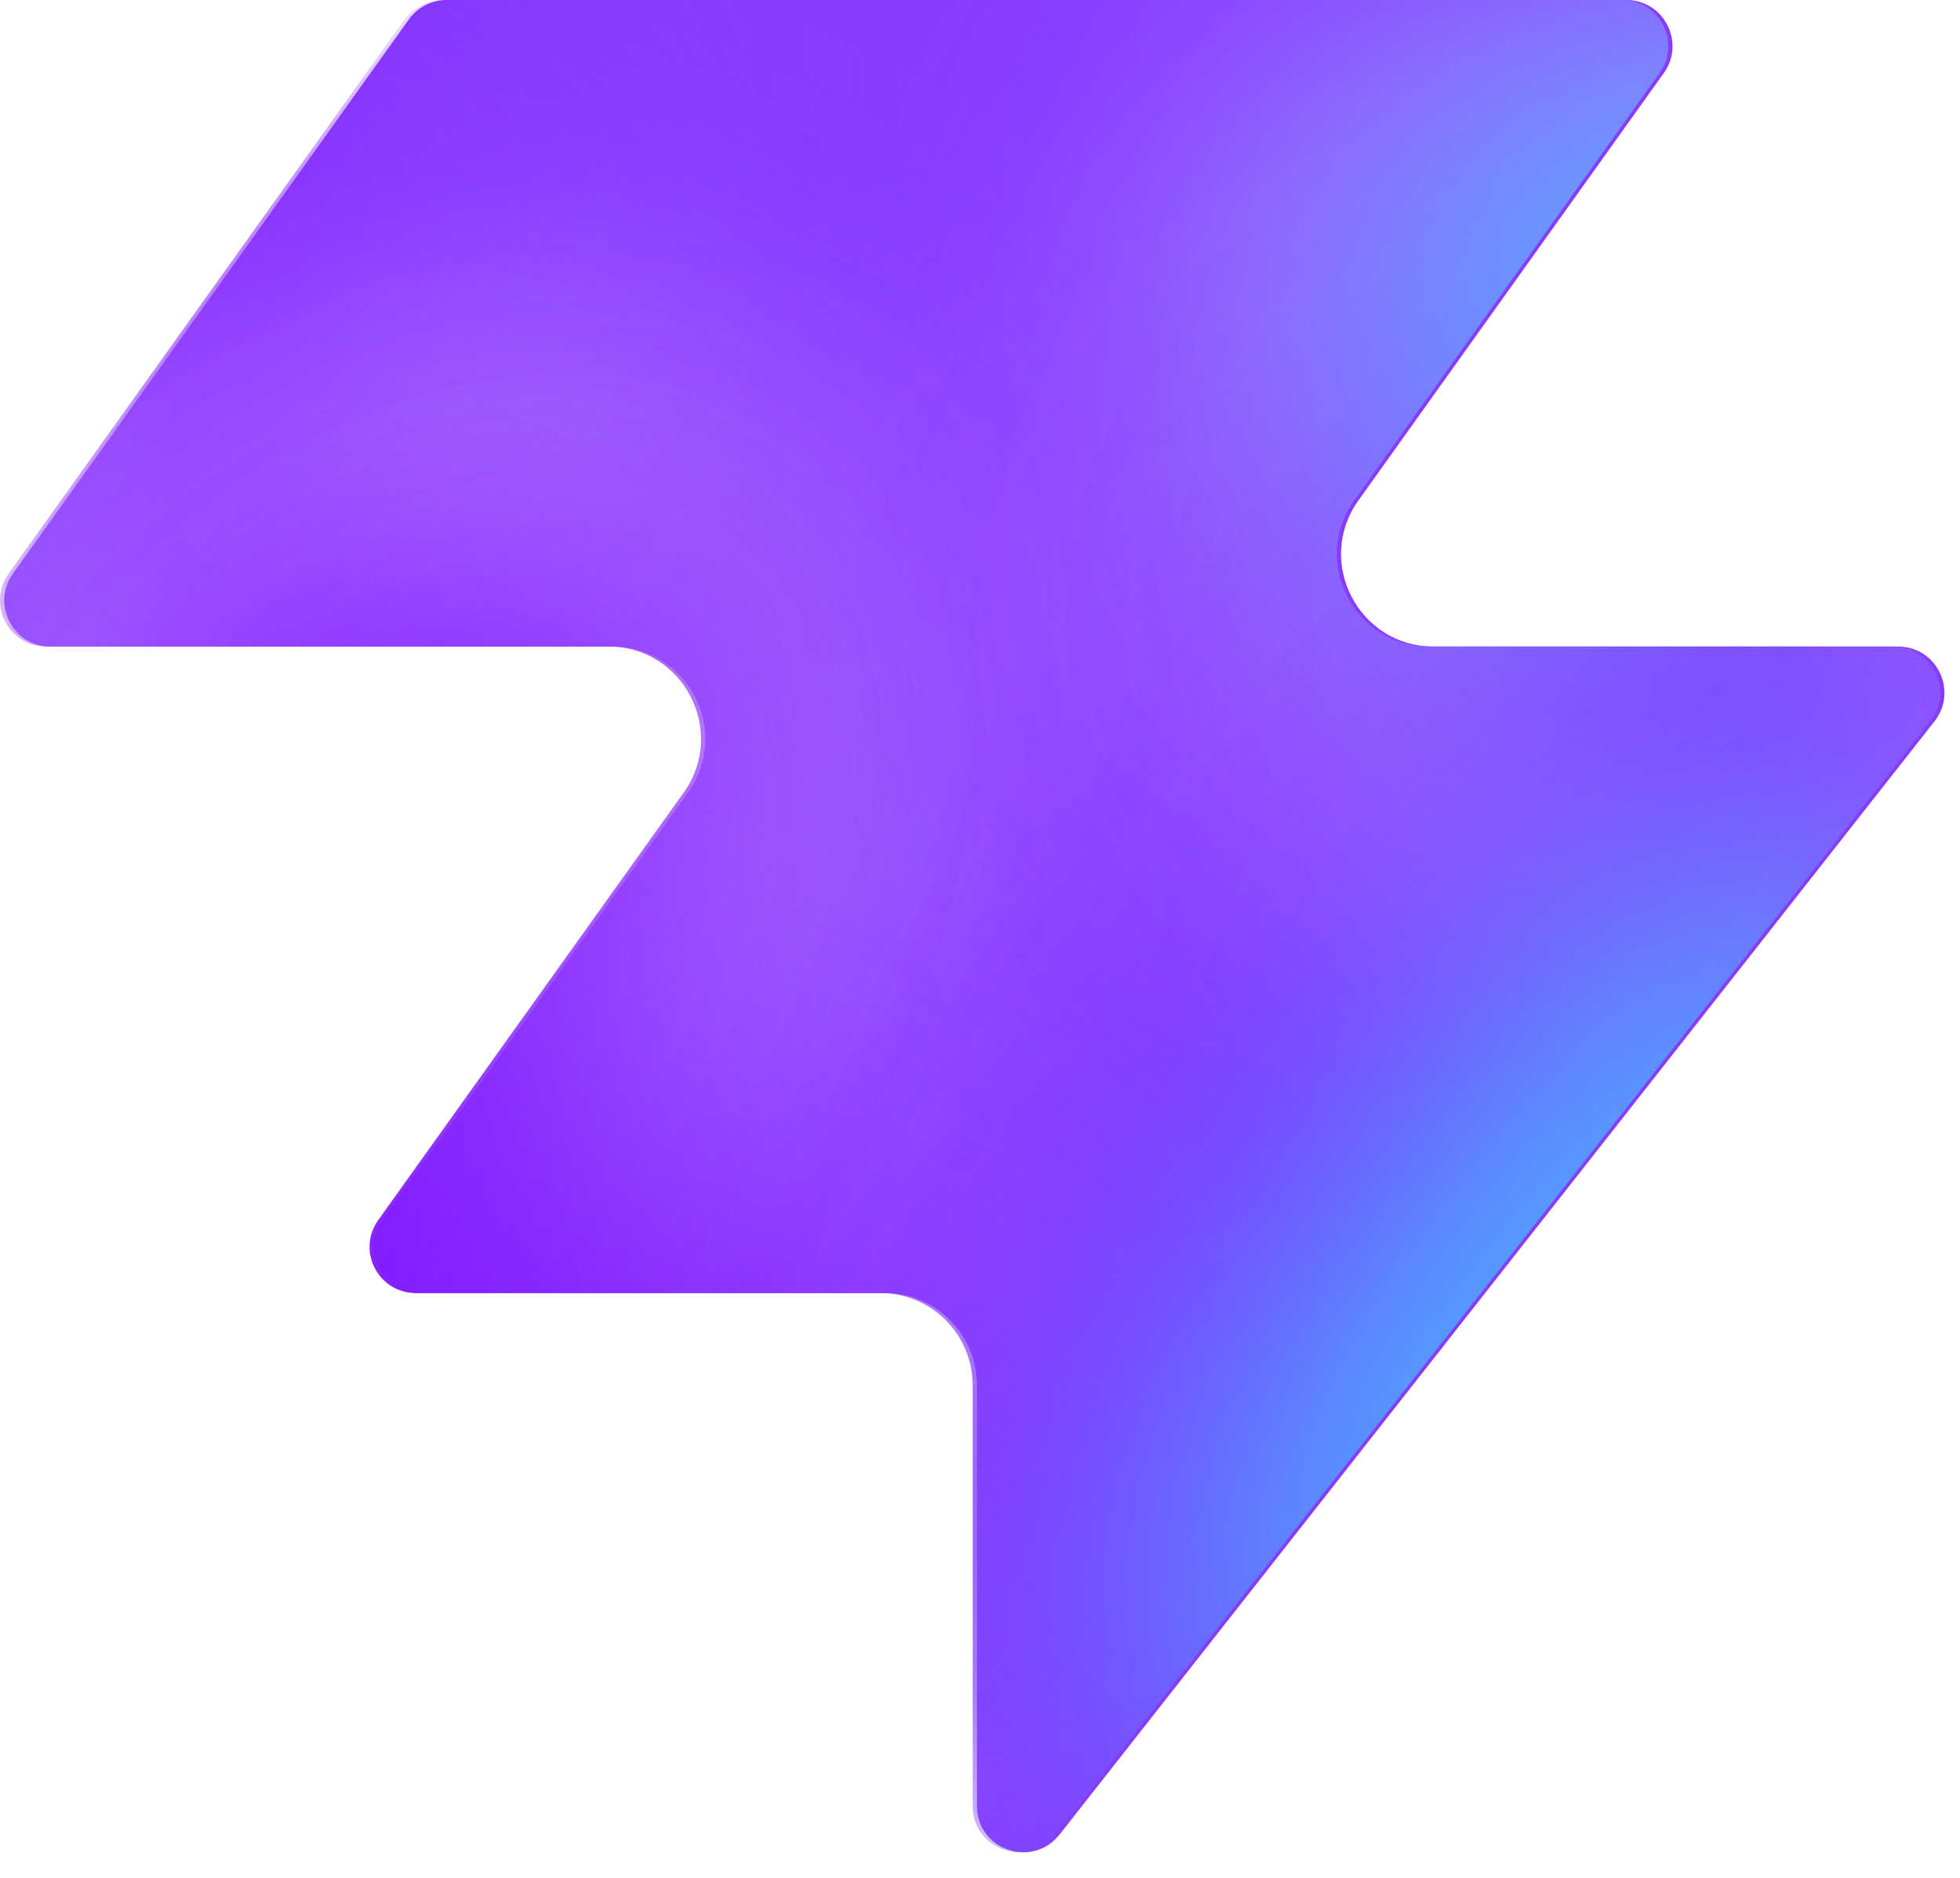
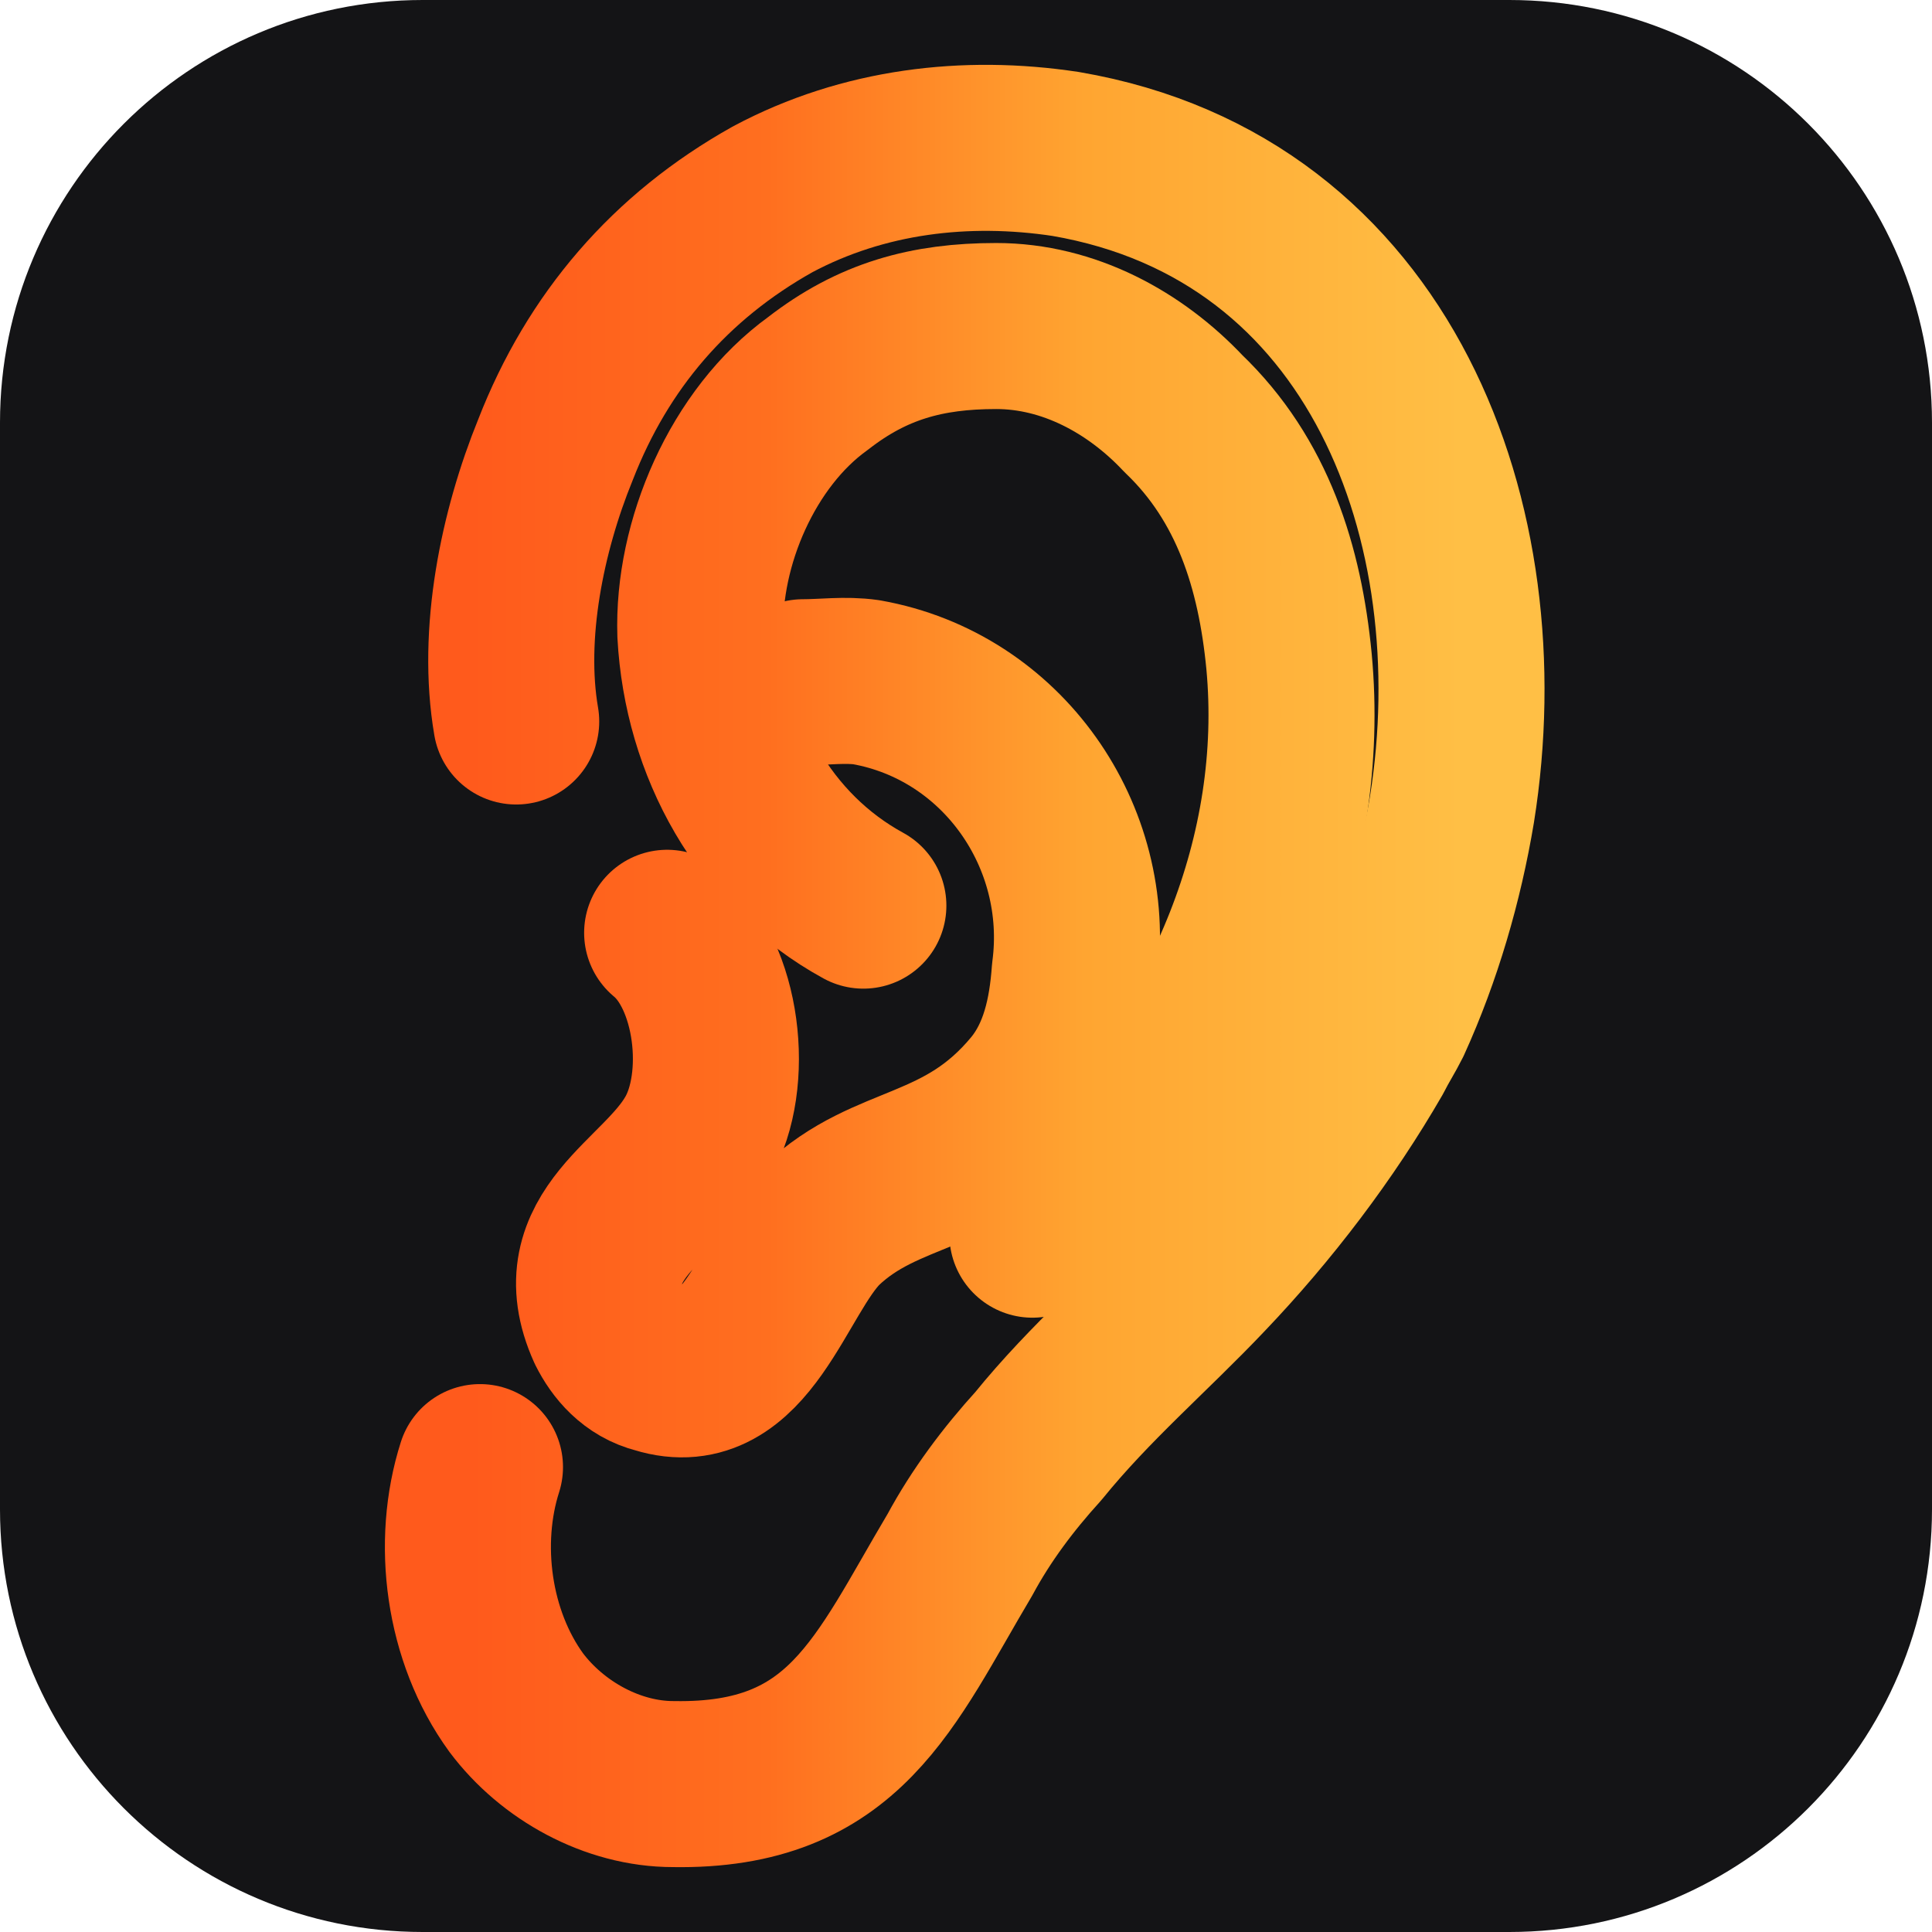
- <svg xmlns="http://www.w3.org/2000/svg" width="48" height="46" fill="none" viewBox="0 0 48 46">
-   <path fill="#863bff" d="M25.946 44.938c-.664.845-2.021.375-2.021-.698V33.937a2.26 2.26 0 0 0-2.262-2.262H10.287c-.92 0-1.456-1.04-.92-1.788l7.48-10.471c1.07-1.497 0-3.578-1.842-3.578H1.237c-.92 0-1.456-1.04-.92-1.788L10.013.474c.214-.297.556-.474.92-.474h28.894c.92 0 1.456 1.04.92 1.788l-7.48 10.471c-1.07 1.498 0 3.579 1.842 3.579h11.377c.943 0 1.473 1.088.89 1.83L25.947 44.94z" style="fill:#863bff;fill:color(display-p3 .525 .23 1);fill-opacity:1" />
-   <mask id="a" width="48" height="46" x="0" y="0" maskUnits="userSpaceOnUse" style="mask-type:alpha">
-     <path fill="#000" d="M25.842 44.938c-.664.844-2.021.375-2.021-.698V33.937a2.26 2.26 0 0 0-2.262-2.262H10.183c-.92 0-1.456-1.04-.92-1.788l7.48-10.471c1.07-1.498 0-3.579-1.842-3.579H1.133c-.92 0-1.456-1.04-.92-1.787L9.91.473c.214-.297.556-.474.92-.474h28.894c.92 0 1.456 1.04.92 1.788l-7.48 10.471c-1.07 1.498 0 3.578 1.842 3.578h11.377c.943 0 1.473 1.088.89 1.832L25.843 44.94z" style="fill:#000;fill-opacity:1" />
-   </mask>
-   <g mask="url(#a)">
-     <g filter="url(#b)">
-       <ellipse cx="5.508" cy="14.704" fill="#ede6ff" rx="5.508" ry="14.704" style="fill:#ede6ff;fill:color(display-p3 .927 .903 1);fill-opacity:1" transform="matrix(.00324 1 1 -.00324 -4.47 31.516)" />
+ <svg xmlns="http://www.w3.org/2000/svg" viewBox="0 0 64 64" role="img" aria-label="transkribierBAR">
+   <defs>
+     <linearGradient id="g" gradientUnits="userSpaceOnUse" x1="15.6" y1="0" x2="48.4" y2="0">
+       <stop offset="0" stop-color="#ff5a1c" />
+       <stop offset=".3" stop-color="#ff6f1f" />
+       <stop offset=".62" stop-color="#ffa531" />
+       <stop offset="1" stop-color="#ffbf45" />
+     </linearGradient>
+     <g id="s">
+       <path d="M17.1 23.9C16.6 21 17.3 17.6 18.4 14.9C19.8 11.3 22.2 8.5 25.6 6.6C28.6 5 32 4.6 35.3 5.1C45.8 6.9 49.6 17.4 48.1 26.8C47.7 29.2 47 31.6 46 33.8C45.8 34.2 45.6 34.5 45.4 34.9C43.9 37.5 42 40 39.9 42.2C38.1 44.1 36.1 45.8 34.4 47.9C33.4 49 32.5 50.2 31.8 51.5C29.3 55.7 28 59.2 22.3 59.1C20.3 59.1 18.3 58 17.1 56.4C15.5 54.2 15.1 51.1 15.9 48.6" />
+       <path d="M26.6 22.6C27.3 22.6 28 22.5 28.7 22.6C33.2 23.4 36.2 27.7 35.6 32.2C35.5 33.6 35.2 35 34.3 36.1C31.9 39 29.4 38.5 27.2 40.6C25.6 42.2 24.7 46.3 21.8 45.4C21 45.2 20.5 44.6 20.2 44C18.8 40.9 21.9 39.8 23.1 37.7C24.2 35.8 23.8 32.3 22.1 30.9" />
+       <path d="M28.6 30C25.3 28.2 23.4 24.7 23.2 21C23.1 18 24.6 14.5 27.1 12.7C28.9 11.3 30.7 10.8 33 10.8C35.4 10.8 37.6 12 39.2 13.7C41.5 15.9 42.4 18.8 42.7 21.9C43.3 28.3 40.6 34.6 36.1 39.2C35.5 39.8 34.9 40.4 34.2 40.9" />
    </g>
-     <g filter="url(#c)">
-       <ellipse cx="10.399" cy="29.851" fill="#ede6ff" rx="10.399" ry="29.851" style="fill:#ede6ff;fill:color(display-p3 .927 .903 1);fill-opacity:1" transform="matrix(.00324 1 1 -.00324 -39.328 7.883)" />
-     </g>
-     <g filter="url(#d)">
-       <ellipse cx="5.508" cy="30.487" fill="#7e14ff" rx="5.508" ry="30.487" style="fill:#7e14ff;fill:color(display-p3 .492 .077 1);fill-opacity:1" transform="rotate(89.814 -25.913 -14.639)scale(1 -1)" />
-     </g>
-     <g filter="url(#e)">
-       <ellipse cx="5.508" cy="30.599" fill="#7e14ff" rx="5.508" ry="30.599" style="fill:#7e14ff;fill:color(display-p3 .492 .077 1);fill-opacity:1" transform="rotate(89.814 -32.644 -3.334)scale(1 -1)" />
-     </g>
-     <g filter="url(#f)">
-       <ellipse cx="5.508" cy="30.599" fill="#7e14ff" rx="5.508" ry="30.599" style="fill:#7e14ff;fill:color(display-p3 .492 .077 1);fill-opacity:1" transform="matrix(.00324 1 1 -.00324 -34.34 30.47)" />
-     </g>
-     <g filter="url(#g)">
-       <ellipse cx="14.072" cy="22.078" fill="#ede6ff" rx="14.072" ry="22.078" style="fill:#ede6ff;fill:color(display-p3 .927 .903 1);fill-opacity:1" transform="rotate(93.35 24.506 48.493)scale(-1 1)" />
-     </g>
-     <g filter="url(#h)">
-       <ellipse cx="3.47" cy="21.501" fill="#7e14ff" rx="3.47" ry="21.501" style="fill:#7e14ff;fill:color(display-p3 .492 .077 1);fill-opacity:1" transform="rotate(89.009 28.708 47.59)scale(-1 1)" />
-     </g>
-     <g filter="url(#i)">
-       <ellipse cx="3.47" cy="21.501" fill="#7e14ff" rx="3.47" ry="21.501" style="fill:#7e14ff;fill:color(display-p3 .492 .077 1);fill-opacity:1" transform="rotate(89.009 28.708 47.59)scale(-1 1)" />
-     </g>
-     <g filter="url(#j)">
-       <ellipse cx=".387" cy="8.972" fill="#7e14ff" rx="4.407" ry="29.108" style="fill:#7e14ff;fill:color(display-p3 .492 .077 1);fill-opacity:1" transform="rotate(39.51 .387 8.972)" />
-     </g>
-     <g filter="url(#k)">
-       <ellipse cx="47.523" cy="-6.092" fill="#7e14ff" rx="4.407" ry="29.108" style="fill:#7e14ff;fill:color(display-p3 .492 .077 1);fill-opacity:1" transform="rotate(37.892 47.523 -6.092)" />
-     </g>
-     <g filter="url(#l)">
-       <ellipse cx="41.412" cy="6.333" fill="#47bfff" rx="5.971" ry="9.665" style="fill:#47bfff;fill:color(display-p3 .28 .748 1);fill-opacity:1" transform="rotate(37.892 41.412 6.333)" />
-     </g>
-     <g filter="url(#m)">
-       <ellipse cx="-1.879" cy="38.332" fill="#7e14ff" rx="4.407" ry="29.108" style="fill:#7e14ff;fill:color(display-p3 .492 .077 1);fill-opacity:1" transform="rotate(37.892 -1.88 38.332)" />
-     </g>
-     <g filter="url(#n)">
-       <ellipse cx="-1.879" cy="38.332" fill="#7e14ff" rx="4.407" ry="29.108" style="fill:#7e14ff;fill:color(display-p3 .492 .077 1);fill-opacity:1" transform="rotate(37.892 -1.88 38.332)" />
-     </g>
-     <g filter="url(#o)">
-       <ellipse cx="35.651" cy="29.907" fill="#7e14ff" rx="4.407" ry="29.108" style="fill:#7e14ff;fill:color(display-p3 .492 .077 1);fill-opacity:1" transform="rotate(37.892 35.651 29.907)" />
-     </g>
-     <g filter="url(#p)">
-       <ellipse cx="38.418" cy="32.4" fill="#47bfff" rx="5.971" ry="15.297" style="fill:#47bfff;fill:color(display-p3 .28 .748 1);fill-opacity:1" transform="rotate(37.892 38.418 32.4)" />
-     </g>
-   </g>
-   <defs>
-     <filter id="b" width="60.045" height="41.654" x="-19.77" y="16.149" color-interpolation-filters="sRGB" filterUnits="userSpaceOnUse">
-       <feFlood flood-opacity="0" result="BackgroundImageFix" />
-       <feBlend in="SourceGraphic" in2="BackgroundImageFix" result="shape" />
-       <feGaussianBlur result="effect1_foregroundBlur_2002_17158" stdDeviation="7.659" />
-     </filter>
-     <filter id="c" width="90.34" height="51.437" x="-54.613" y="-7.533" color-interpolation-filters="sRGB" filterUnits="userSpaceOnUse">
-       <feFlood flood-opacity="0" result="BackgroundImageFix" />
-       <feBlend in="SourceGraphic" in2="BackgroundImageFix" result="shape" />
-       <feGaussianBlur result="effect1_foregroundBlur_2002_17158" stdDeviation="7.659" />
-     </filter>
-     <filter id="d" width="79.355" height="29.4" x="-49.64" y="2.03" color-interpolation-filters="sRGB" filterUnits="userSpaceOnUse">
-       <feFlood flood-opacity="0" result="BackgroundImageFix" />
-       <feBlend in="SourceGraphic" in2="BackgroundImageFix" result="shape" />
-       <feGaussianBlur result="effect1_foregroundBlur_2002_17158" stdDeviation="4.596" />
-     </filter>
-     <filter id="e" width="79.579" height="29.4" x="-45.045" y="20.029" color-interpolation-filters="sRGB" filterUnits="userSpaceOnUse">
-       <feFlood flood-opacity="0" result="BackgroundImageFix" />
-       <feBlend in="SourceGraphic" in2="BackgroundImageFix" result="shape" />
-       <feGaussianBlur result="effect1_foregroundBlur_2002_17158" stdDeviation="4.596" />
-     </filter>
-     <filter id="f" width="79.579" height="29.4" x="-43.513" y="21.178" color-interpolation-filters="sRGB" filterUnits="userSpaceOnUse">
-       <feFlood flood-opacity="0" result="BackgroundImageFix" />
-       <feBlend in="SourceGraphic" in2="BackgroundImageFix" result="shape" />
-       <feGaussianBlur result="effect1_foregroundBlur_2002_17158" stdDeviation="4.596" />
-     </filter>
-     <filter id="g" width="74.749" height="58.852" x="15.756" y="-17.901" color-interpolation-filters="sRGB" filterUnits="userSpaceOnUse">
-       <feFlood flood-opacity="0" result="BackgroundImageFix" />
-       <feBlend in="SourceGraphic" in2="BackgroundImageFix" result="shape" />
-       <feGaussianBlur result="effect1_foregroundBlur_2002_17158" stdDeviation="7.659" />
-     </filter>
-     <filter id="h" width="61.377" height="25.362" x="23.548" y="2.284" color-interpolation-filters="sRGB" filterUnits="userSpaceOnUse">
-       <feFlood flood-opacity="0" result="BackgroundImageFix" />
-       <feBlend in="SourceGraphic" in2="BackgroundImageFix" result="shape" />
-       <feGaussianBlur result="effect1_foregroundBlur_2002_17158" stdDeviation="4.596" />
-     </filter>
-     <filter id="i" width="61.377" height="25.362" x="23.548" y="2.284" color-interpolation-filters="sRGB" filterUnits="userSpaceOnUse">
-       <feFlood flood-opacity="0" result="BackgroundImageFix" />
-       <feBlend in="SourceGraphic" in2="BackgroundImageFix" result="shape" />
-       <feGaussianBlur result="effect1_foregroundBlur_2002_17158" stdDeviation="4.596" />
-     </filter>
-     <filter id="j" width="56.045" height="63.649" x="-27.636" y="-22.853" color-interpolation-filters="sRGB" filterUnits="userSpaceOnUse">
-       <feFlood flood-opacity="0" result="BackgroundImageFix" />
-       <feBlend in="SourceGraphic" in2="BackgroundImageFix" result="shape" />
-       <feGaussianBlur result="effect1_foregroundBlur_2002_17158" stdDeviation="4.596" />
-     </filter>
-     <filter id="k" width="54.814" height="64.646" x="20.116" y="-38.415" color-interpolation-filters="sRGB" filterUnits="userSpaceOnUse">
-       <feFlood flood-opacity="0" result="BackgroundImageFix" />
-       <feBlend in="SourceGraphic" in2="BackgroundImageFix" result="shape" />
-       <feGaussianBlur result="effect1_foregroundBlur_2002_17158" stdDeviation="4.596" />
-     </filter>
-     <filter id="l" width="33.541" height="35.313" x="24.641" y="-11.323" color-interpolation-filters="sRGB" filterUnits="userSpaceOnUse">
-       <feFlood flood-opacity="0" result="BackgroundImageFix" />
-       <feBlend in="SourceGraphic" in2="BackgroundImageFix" result="shape" />
-       <feGaussianBlur result="effect1_foregroundBlur_2002_17158" stdDeviation="4.596" />
-     </filter>
-     <filter id="m" width="54.814" height="64.646" x="-29.286" y="6.009" color-interpolation-filters="sRGB" filterUnits="userSpaceOnUse">
-       <feFlood flood-opacity="0" result="BackgroundImageFix" />
-       <feBlend in="SourceGraphic" in2="BackgroundImageFix" result="shape" />
-       <feGaussianBlur result="effect1_foregroundBlur_2002_17158" stdDeviation="4.596" />
-     </filter>
-     <filter id="n" width="54.814" height="64.646" x="-29.286" y="6.009" color-interpolation-filters="sRGB" filterUnits="userSpaceOnUse">
-       <feFlood flood-opacity="0" result="BackgroundImageFix" />
-       <feBlend in="SourceGraphic" in2="BackgroundImageFix" result="shape" />
-       <feGaussianBlur result="effect1_foregroundBlur_2002_17158" stdDeviation="4.596" />
-     </filter>
-     <filter id="o" width="54.814" height="64.646" x="8.244" y="-2.416" color-interpolation-filters="sRGB" filterUnits="userSpaceOnUse">
-       <feFlood flood-opacity="0" result="BackgroundImageFix" />
-       <feBlend in="SourceGraphic" in2="BackgroundImageFix" result="shape" />
-       <feGaussianBlur result="effect1_foregroundBlur_2002_17158" stdDeviation="4.596" />
-     </filter>
-     <filter id="p" width="39.409" height="43.623" x="18.713" y="10.588" color-interpolation-filters="sRGB" filterUnits="userSpaceOnUse">
-       <feFlood flood-opacity="0" result="BackgroundImageFix" />
-       <feBlend in="SourceGraphic" in2="BackgroundImageFix" result="shape" />
-       <feGaussianBlur result="effect1_foregroundBlur_2002_17158" stdDeviation="4.596" />
-     </filter>
  </defs>
+   <rect width="64" height="64" rx="14" fill="#141416" />
+   <use href="#s" fill="none" stroke="url(#g)" stroke-linecap="round" stroke-linejoin="round" stroke-width="5.5" />
</svg>
